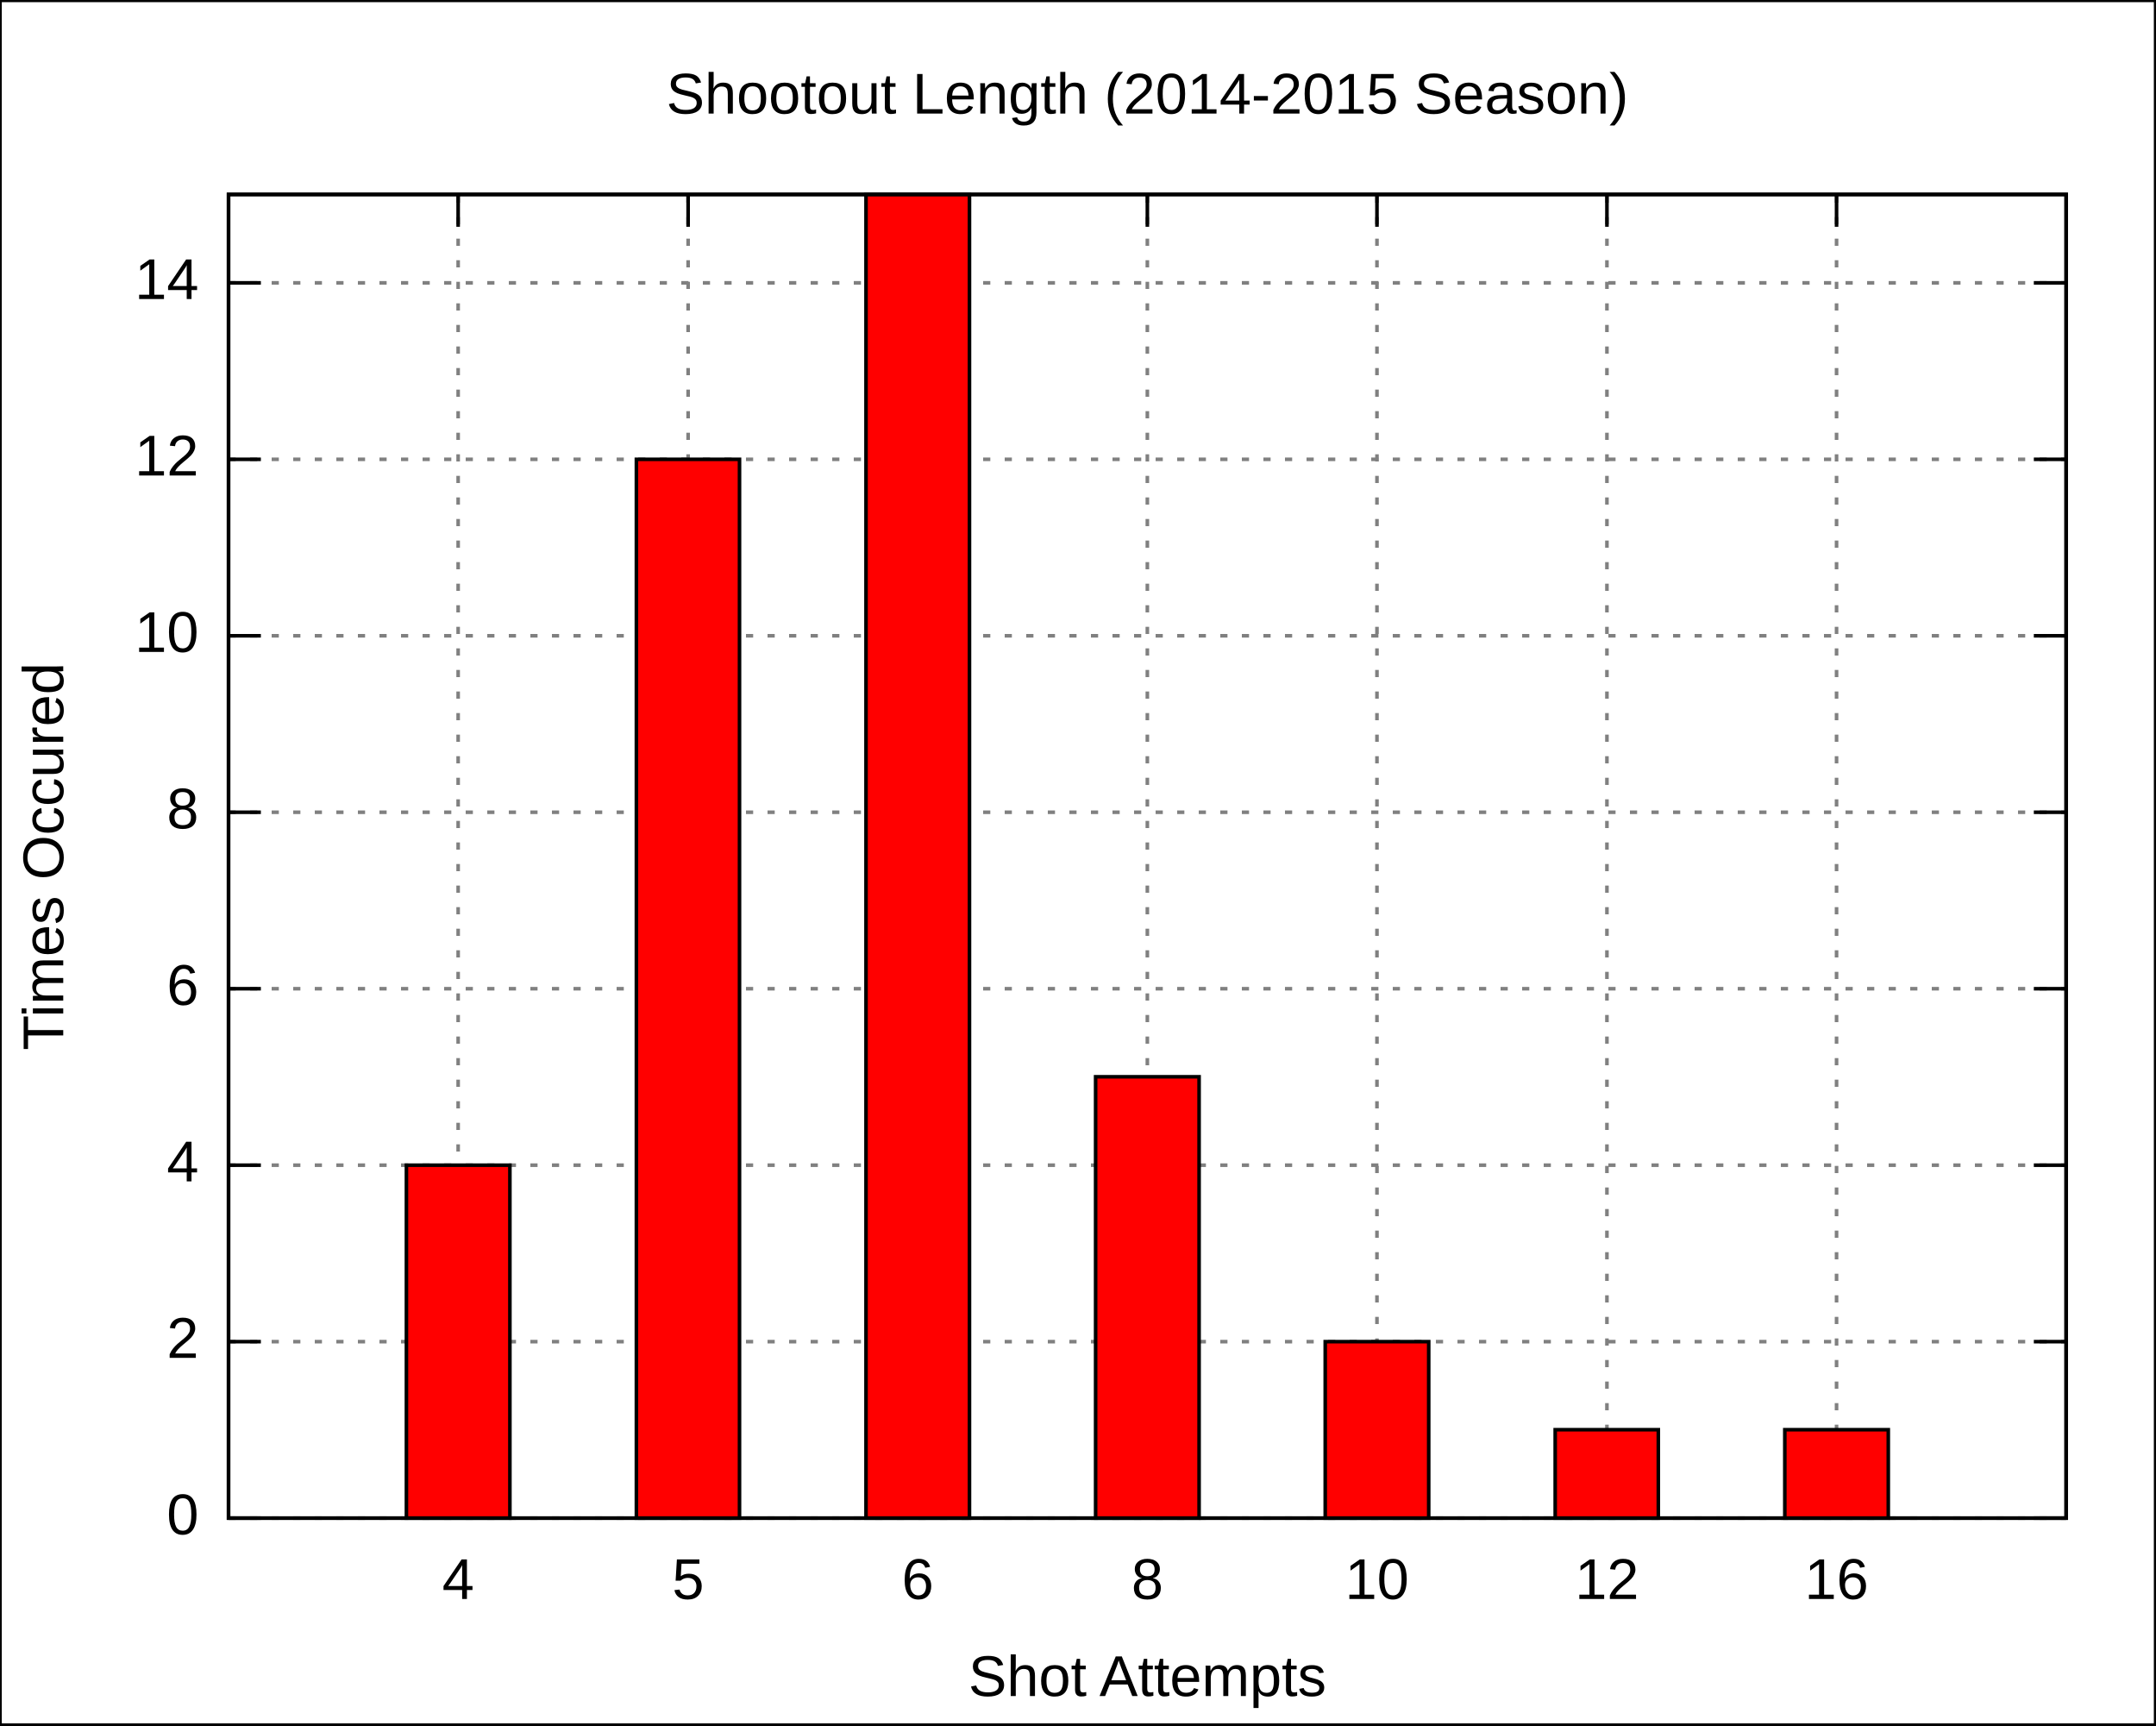
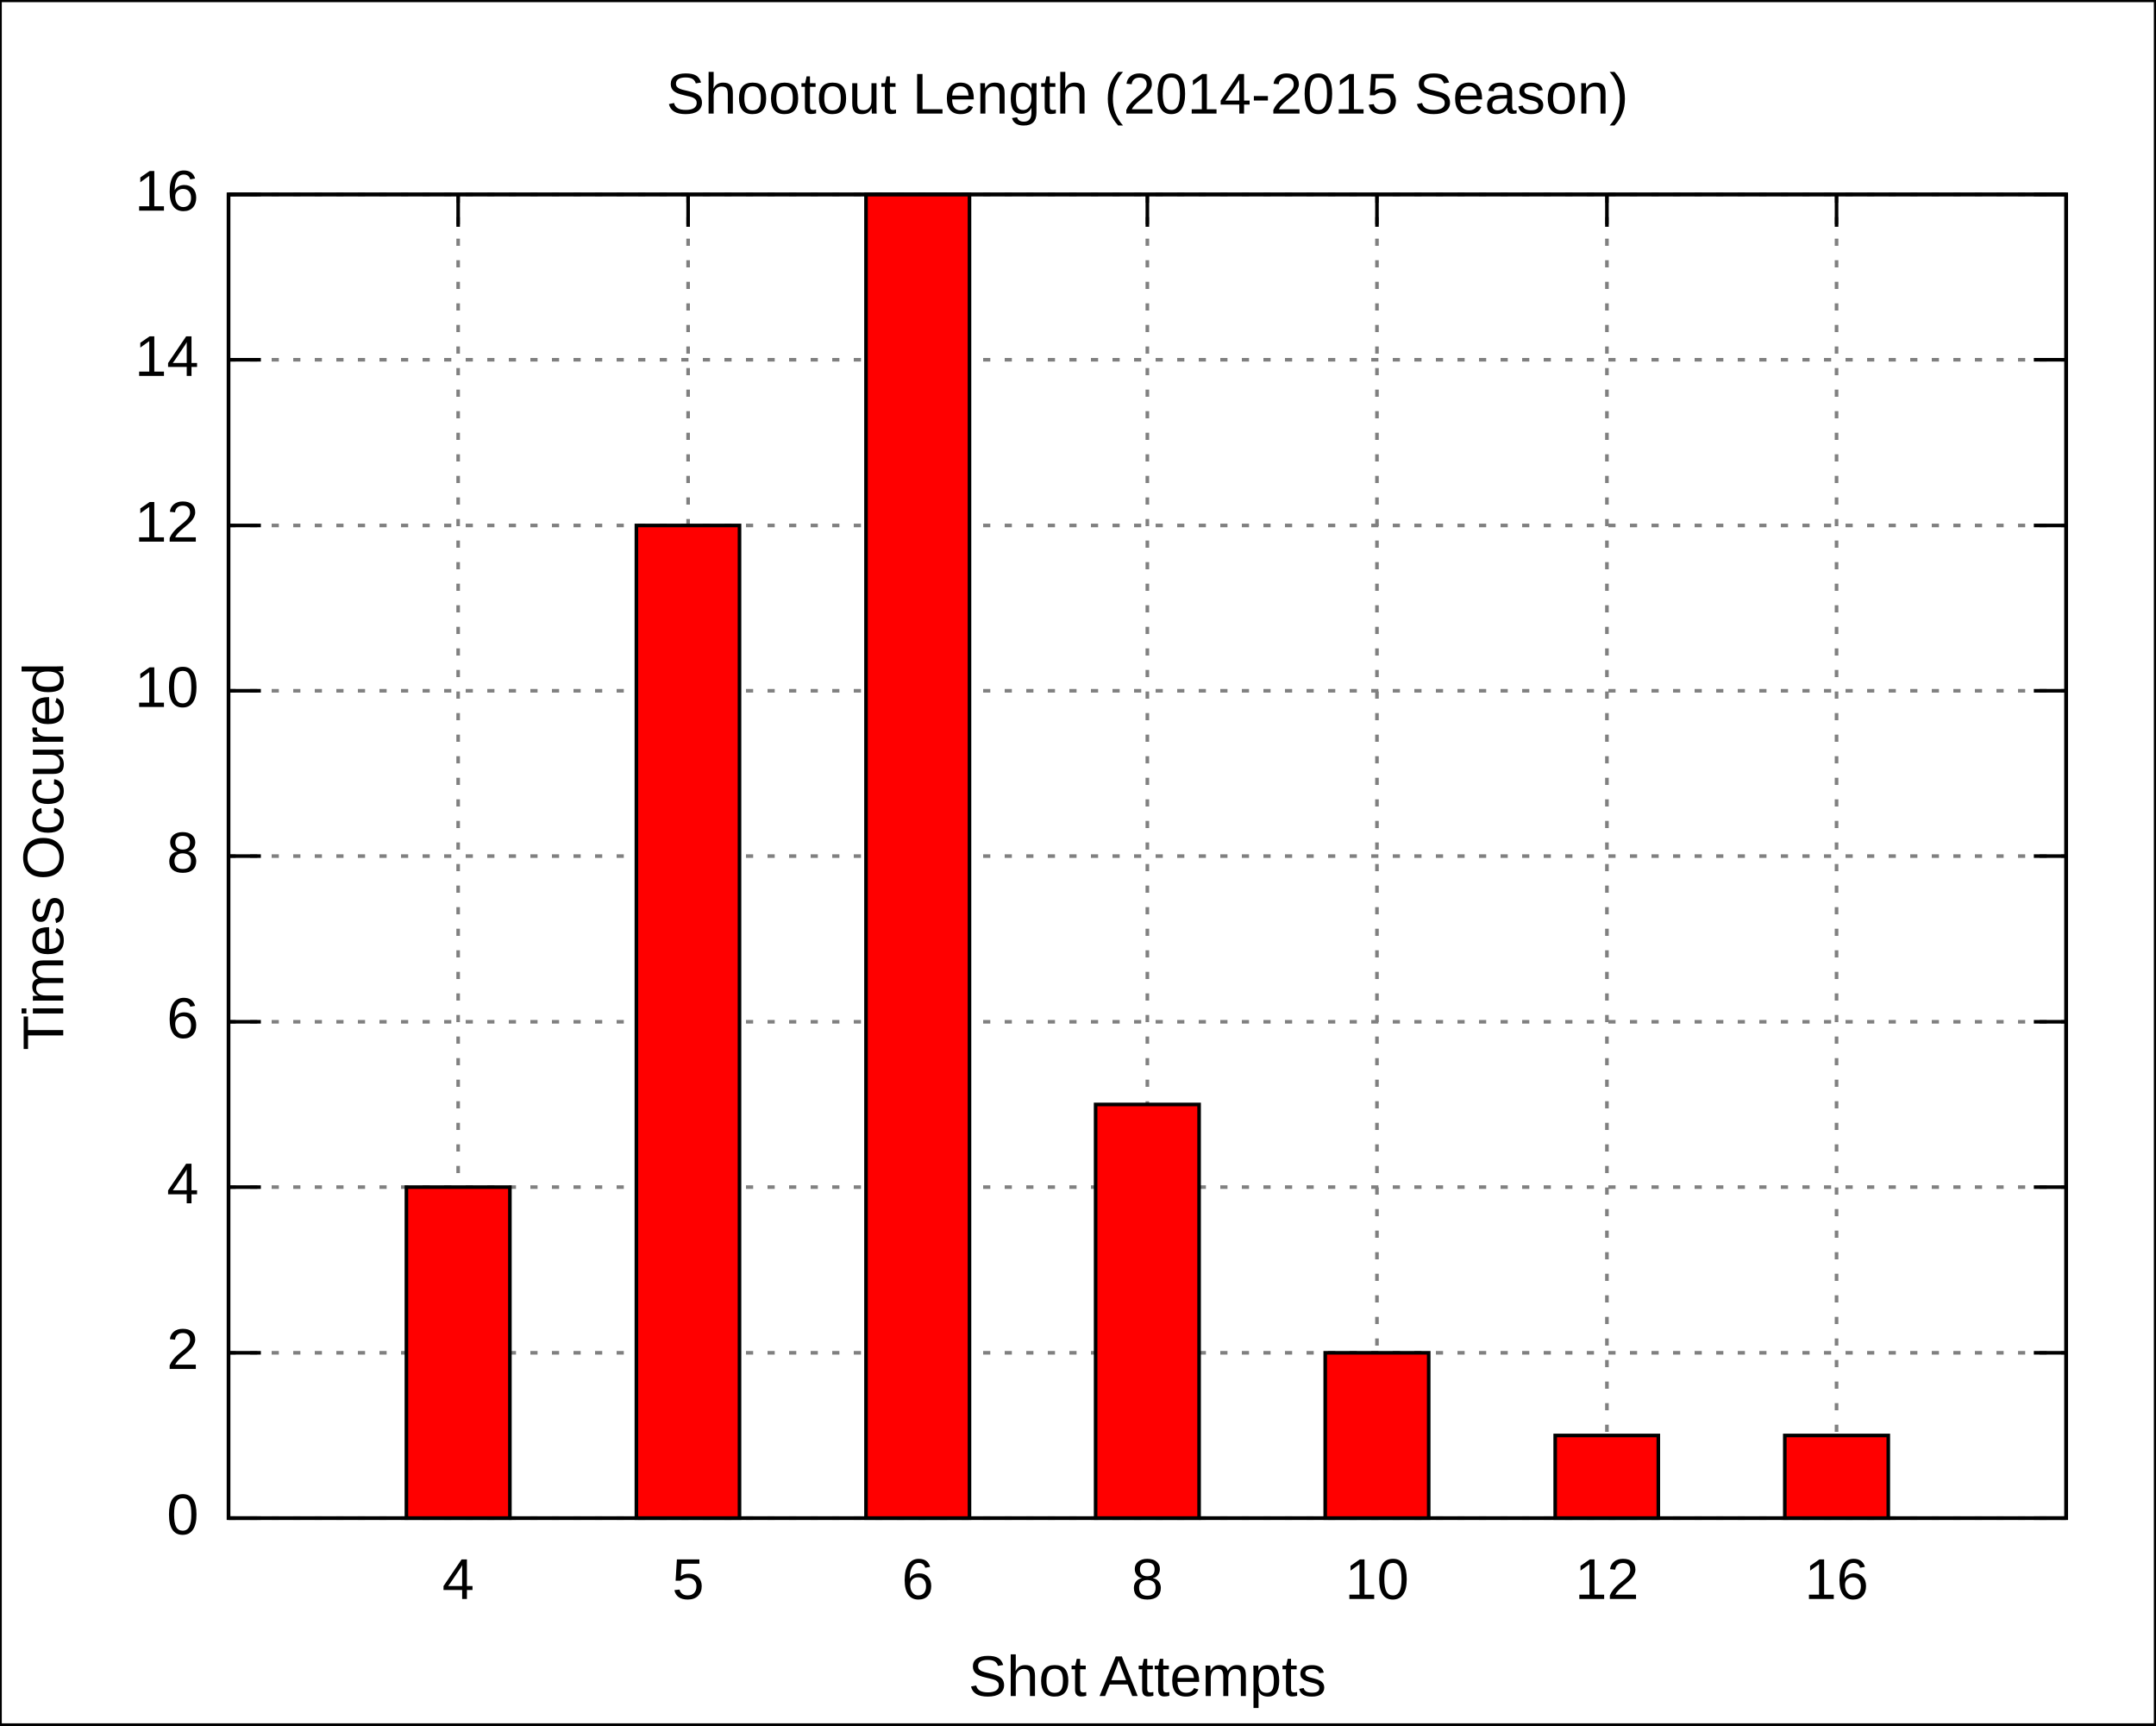
<svg xmlns="http://www.w3.org/2000/svg" xmlns:xlink="http://www.w3.org/1999/xlink" width="600" height="480" viewBox="0 0 600 480">
  <g id="gnuplot_canvas">
    <rect x="0" y="0" width="600" height="480" fill="none" />
    <defs>
      <circle id="gpDot" r="0.5" stroke-width="0.5" />
      <path id="gpPt0" stroke-width="0.222" stroke="currentColor" d="M-1,0 h2 M0,-1 v2" />
      <path id="gpPt1" stroke-width="0.222" stroke="currentColor" d="M-1,-1 L1,1 M1,-1 L-1,1" />
      <path id="gpPt2" stroke-width="0.222" stroke="currentColor" d="M-1,0 L1,0 M0,-1 L0,1 M-1,-1 L1,1 M-1,1 L1,-1" />
      <rect id="gpPt3" stroke-width="0.222" stroke="currentColor" x="-1" y="-1" width="2" height="2" />
      <rect id="gpPt4" stroke-width="0.222" stroke="currentColor" fill="currentColor" x="-1" y="-1" width="2" height="2" />
      <circle id="gpPt5" stroke-width="0.222" stroke="currentColor" cx="0" cy="0" r="1" />
      <use xlink:href="#gpPt5" id="gpPt6" fill="currentColor" stroke="none" />
      <path id="gpPt7" stroke-width="0.222" stroke="currentColor" d="M0,-1.33 L-1.33,0.67 L1.33,0.67 z" />
      <use xlink:href="#gpPt7" id="gpPt8" fill="currentColor" stroke="none" />
      <use xlink:href="#gpPt7" id="gpPt9" stroke="currentColor" transform="rotate(180)" />
      <use xlink:href="#gpPt9" id="gpPt10" fill="currentColor" stroke="none" />
      <use xlink:href="#gpPt3" id="gpPt11" stroke="currentColor" transform="rotate(45)" />
      <use xlink:href="#gpPt11" id="gpPt12" fill="currentColor" stroke="none" />
    </defs>
    <g style="fill:none; color:white; stroke:currentColor; stroke-width:1.00; stroke-linecap:butt; stroke-linejoin:miter">
</g>
    <g style="fill:none; color:black; stroke:currentColor; stroke-width:1.00; stroke-linecap:butt; stroke-linejoin:miter">
      <g style="stroke:none; shape-rendering:crispEdges">
        <polygon fill="rgb(255, 255, 255)" points="0.0,480.0 599.9,480.0 599.9,0.1 0.0,0.1 " />
      </g>
      <path stroke="black" d="M0.0,480.0 L0.0,0.1 L599.9,0.1 L599.9,480.0 L0.0,480.0  " />
    </g>
    <g style="fill:none; color:gray; stroke:currentColor; stroke-width:1.00; stroke-linecap:butt; stroke-linejoin:miter">
      <path stroke="gray" stroke-dasharray=" 2,4" class="gridline" d="M63.6,422.4 L575.0,422.4  " />
    </g>
    <g style="fill:none; color:black; stroke:currentColor; stroke-width:1.00; stroke-linecap:butt; stroke-linejoin:miter">
      <path stroke="black" d="M63.6,422.4 L72.6,422.4 M575.0,422.4 L566.0,422.4  " />
      <g transform="translate(55.3,426.9)" style="stroke:none; fill:black; font-family:Arial; font-size:12.00pt; text-anchor:end">
        <text> 0</text>
      </g>
    </g>
    <g style="fill:none; color:gray; stroke:currentColor; stroke-width:1.00; stroke-linecap:butt; stroke-linejoin:miter">
-       <path stroke="gray" stroke-dasharray=" 2,4" class="gridline" d="M63.6,373.3 L575.0,373.3  " />
-     </g>
-     <g style="fill:none; color:black; stroke:currentColor; stroke-width:1.00; stroke-linecap:butt; stroke-linejoin:miter">
-       <path stroke="black" d="M63.6,373.3 L72.6,373.3 M575.0,373.3 L566.0,373.3  " />
-       <g transform="translate(55.3,377.8)" style="stroke:none; fill:black; font-family:Arial; font-size:12.00pt; text-anchor:end">
+       <path stroke="gray" stroke-dasharray=" 2,4" class="gridline" d="M63.6,376.4 L575.0,376.4  " />
+     </g>
+     <g style="fill:none; color:black; stroke:currentColor; stroke-width:1.00; stroke-linecap:butt; stroke-linejoin:miter">
+       <path stroke="black" d="M63.6,376.4 L72.6,376.4 M575.0,376.4 L566.0,376.4  " />
+       <g transform="translate(55.3,380.9)" style="stroke:none; fill:black; font-family:Arial; font-size:12.00pt; text-anchor:end">
        <text> 2</text>
      </g>
    </g>
    <g style="fill:none; color:gray; stroke:currentColor; stroke-width:1.00; stroke-linecap:butt; stroke-linejoin:miter">
-       <path stroke="gray" stroke-dasharray=" 2,4" class="gridline" d="M63.6,324.2 L575.0,324.2  " />
-     </g>
-     <g style="fill:none; color:black; stroke:currentColor; stroke-width:1.00; stroke-linecap:butt; stroke-linejoin:miter">
-       <path stroke="black" d="M63.6,324.2 L72.6,324.2 M575.0,324.2 L566.0,324.2  " />
-       <g transform="translate(55.3,328.7)" style="stroke:none; fill:black; font-family:Arial; font-size:12.00pt; text-anchor:end">
+       <path stroke="gray" stroke-dasharray=" 2,4" class="gridline" d="M63.6,330.3 L575.0,330.3  " />
+     </g>
+     <g style="fill:none; color:black; stroke:currentColor; stroke-width:1.00; stroke-linecap:butt; stroke-linejoin:miter">
+       <path stroke="black" d="M63.6,330.3 L72.6,330.3 M575.0,330.3 L566.0,330.3  " />
+       <g transform="translate(55.3,334.8)" style="stroke:none; fill:black; font-family:Arial; font-size:12.00pt; text-anchor:end">
        <text> 4</text>
      </g>
    </g>
    <g style="fill:none; color:gray; stroke:currentColor; stroke-width:1.00; stroke-linecap:butt; stroke-linejoin:miter">
-       <path stroke="gray" stroke-dasharray=" 2,4" class="gridline" d="M63.6,275.1 L575.0,275.1  " />
-     </g>
-     <g style="fill:none; color:black; stroke:currentColor; stroke-width:1.00; stroke-linecap:butt; stroke-linejoin:miter">
-       <path stroke="black" d="M63.6,275.1 L72.6,275.1 M575.0,275.1 L566.0,275.1  " />
-       <g transform="translate(55.3,279.6)" style="stroke:none; fill:black; font-family:Arial; font-size:12.00pt; text-anchor:end">
+       <path stroke="gray" stroke-dasharray=" 2,4" class="gridline" d="M63.6,284.3 L575.0,284.3  " />
+     </g>
+     <g style="fill:none; color:black; stroke:currentColor; stroke-width:1.00; stroke-linecap:butt; stroke-linejoin:miter">
+       <path stroke="black" d="M63.6,284.3 L72.6,284.3 M575.0,284.3 L566.0,284.3  " />
+       <g transform="translate(55.3,288.8)" style="stroke:none; fill:black; font-family:Arial; font-size:12.00pt; text-anchor:end">
        <text> 6</text>
      </g>
    </g>
    <g style="fill:none; color:gray; stroke:currentColor; stroke-width:1.00; stroke-linecap:butt; stroke-linejoin:miter">
-       <path stroke="gray" stroke-dasharray=" 2,4" class="gridline" d="M63.6,226.0 L575.0,226.0  " />
-     </g>
-     <g style="fill:none; color:black; stroke:currentColor; stroke-width:1.00; stroke-linecap:butt; stroke-linejoin:miter">
-       <path stroke="black" d="M63.6,226.0 L72.6,226.0 M575.0,226.0 L566.0,226.0  " />
-       <g transform="translate(55.3,230.5)" style="stroke:none; fill:black; font-family:Arial; font-size:12.00pt; text-anchor:end">
+       <path stroke="gray" stroke-dasharray=" 2,4" class="gridline" d="M63.6,238.2 L575.0,238.2  " />
+     </g>
+     <g style="fill:none; color:black; stroke:currentColor; stroke-width:1.00; stroke-linecap:butt; stroke-linejoin:miter">
+       <path stroke="black" d="M63.6,238.2 L72.6,238.2 M575.0,238.2 L566.0,238.2  " />
+       <g transform="translate(55.3,242.7)" style="stroke:none; fill:black; font-family:Arial; font-size:12.00pt; text-anchor:end">
        <text> 8</text>
      </g>
    </g>
    <g style="fill:none; color:gray; stroke:currentColor; stroke-width:1.00; stroke-linecap:butt; stroke-linejoin:miter">
-       <path stroke="gray" stroke-dasharray=" 2,4" class="gridline" d="M63.6,176.9 L575.0,176.9  " />
-     </g>
-     <g style="fill:none; color:black; stroke:currentColor; stroke-width:1.00; stroke-linecap:butt; stroke-linejoin:miter">
-       <path stroke="black" d="M63.6,176.9 L72.6,176.9 M575.0,176.9 L566.0,176.9  " />
-       <g transform="translate(55.3,181.4)" style="stroke:none; fill:black; font-family:Arial; font-size:12.00pt; text-anchor:end">
+       <path stroke="gray" stroke-dasharray=" 2,4" class="gridline" d="M63.6,192.2 L575.0,192.2  " />
+     </g>
+     <g style="fill:none; color:black; stroke:currentColor; stroke-width:1.00; stroke-linecap:butt; stroke-linejoin:miter">
+       <path stroke="black" d="M63.6,192.2 L72.6,192.2 M575.0,192.2 L566.0,192.2  " />
+       <g transform="translate(55.3,196.7)" style="stroke:none; fill:black; font-family:Arial; font-size:12.00pt; text-anchor:end">
        <text> 10</text>
      </g>
    </g>
    <g style="fill:none; color:gray; stroke:currentColor; stroke-width:1.00; stroke-linecap:butt; stroke-linejoin:miter">
-       <path stroke="gray" stroke-dasharray=" 2,4" class="gridline" d="M63.6,127.8 L575.0,127.8  " />
-     </g>
-     <g style="fill:none; color:black; stroke:currentColor; stroke-width:1.00; stroke-linecap:butt; stroke-linejoin:miter">
-       <path stroke="black" d="M63.6,127.8 L72.6,127.8 M575.0,127.8 L566.0,127.8  " />
-       <g transform="translate(55.3,132.3)" style="stroke:none; fill:black; font-family:Arial; font-size:12.00pt; text-anchor:end">
+       <path stroke="gray" stroke-dasharray=" 2,4" class="gridline" d="M63.6,146.2 L575.0,146.2  " />
+     </g>
+     <g style="fill:none; color:black; stroke:currentColor; stroke-width:1.00; stroke-linecap:butt; stroke-linejoin:miter">
+       <path stroke="black" d="M63.6,146.2 L72.6,146.2 M575.0,146.2 L566.0,146.2  " />
+       <g transform="translate(55.3,150.7)" style="stroke:none; fill:black; font-family:Arial; font-size:12.00pt; text-anchor:end">
        <text> 12</text>
      </g>
    </g>
    <g style="fill:none; color:gray; stroke:currentColor; stroke-width:1.00; stroke-linecap:butt; stroke-linejoin:miter">
-       <path stroke="gray" stroke-dasharray=" 2,4" class="gridline" d="M63.6,78.7 L575.0,78.7  " />
-     </g>
-     <g style="fill:none; color:black; stroke:currentColor; stroke-width:1.00; stroke-linecap:butt; stroke-linejoin:miter">
-       <path stroke="black" d="M63.6,78.7 L72.6,78.7 M575.0,78.7 L566.0,78.7  " />
-       <g transform="translate(55.3,83.2)" style="stroke:none; fill:black; font-family:Arial; font-size:12.00pt; text-anchor:end">
+       <path stroke="gray" stroke-dasharray=" 2,4" class="gridline" d="M63.6,100.1 L575.0,100.1  " />
+     </g>
+     <g style="fill:none; color:black; stroke:currentColor; stroke-width:1.00; stroke-linecap:butt; stroke-linejoin:miter">
+       <path stroke="black" d="M63.6,100.1 L72.6,100.1 M575.0,100.1 L566.0,100.1  " />
+       <g transform="translate(55.3,104.6)" style="stroke:none; fill:black; font-family:Arial; font-size:12.00pt; text-anchor:end">
        <text> 14</text>
+       </g>
+     </g>
+     <g style="fill:none; color:gray; stroke:currentColor; stroke-width:1.00; stroke-linecap:butt; stroke-linejoin:miter">
+       <path stroke="gray" stroke-dasharray=" 2,4" class="gridline" d="M63.6,54.1 L575.0,54.1  " />
+     </g>
+     <g style="fill:none; color:black; stroke:currentColor; stroke-width:1.00; stroke-linecap:butt; stroke-linejoin:miter">
+       <path stroke="black" d="M63.6,54.1 L72.6,54.1 M575.0,54.1 L566.0,54.1  " />
+       <g transform="translate(55.3,58.6)" style="stroke:none; fill:black; font-family:Arial; font-size:12.00pt; text-anchor:end">
+         <text> 16</text>
      </g>
    </g>
    <g style="fill:none; color:gray; stroke:currentColor; stroke-width:1.00; stroke-linecap:butt; stroke-linejoin:miter">
      <path stroke="gray" stroke-dasharray=" 2,4" class="gridline" d="M127.5,422.4 L127.5,54.1  " />
    </g>
    <g style="fill:none; color:black; stroke:currentColor; stroke-width:1.00; stroke-linecap:butt; stroke-linejoin:miter">
      <path stroke="black" d="M127.5,422.4 L127.5,413.4 M127.5,54.1 L127.5,63.1  " />
      <g transform="translate(127.5,444.9)" style="stroke:none; fill:black; font-family:Arial; font-size:12.00pt; text-anchor:middle">
        <text>4</text>
      </g>
    </g>
    <g style="fill:none; color:gray; stroke:currentColor; stroke-width:1.00; stroke-linecap:butt; stroke-linejoin:miter">
      <path stroke="gray" stroke-dasharray=" 2,4" class="gridline" d="M191.5,422.4 L191.5,54.1  " />
    </g>
    <g style="fill:none; color:black; stroke:currentColor; stroke-width:1.00; stroke-linecap:butt; stroke-linejoin:miter">
      <path stroke="black" d="M191.5,422.4 L191.5,413.4 M191.5,54.1 L191.5,63.1  " />
      <g transform="translate(191.5,444.9)" style="stroke:none; fill:black; font-family:Arial; font-size:12.00pt; text-anchor:middle">
        <text>5</text>
      </g>
    </g>
    <g style="fill:none; color:gray; stroke:currentColor; stroke-width:1.00; stroke-linecap:butt; stroke-linejoin:miter">
      <path stroke="gray" stroke-dasharray=" 2,4" class="gridline" d="M255.4,422.4 L255.4,54.1  " />
    </g>
    <g style="fill:none; color:black; stroke:currentColor; stroke-width:1.00; stroke-linecap:butt; stroke-linejoin:miter">
      <path stroke="black" d="M255.4,422.4 L255.4,413.4 M255.4,54.1 L255.4,63.1  " />
      <g transform="translate(255.4,444.9)" style="stroke:none; fill:black; font-family:Arial; font-size:12.00pt; text-anchor:middle">
        <text>6</text>
      </g>
    </g>
    <g style="fill:none; color:gray; stroke:currentColor; stroke-width:1.00; stroke-linecap:butt; stroke-linejoin:miter">
      <path stroke="gray" stroke-dasharray=" 2,4" class="gridline" d="M319.3,422.4 L319.3,54.1  " />
    </g>
    <g style="fill:none; color:black; stroke:currentColor; stroke-width:1.00; stroke-linecap:butt; stroke-linejoin:miter">
      <path stroke="black" d="M319.3,422.4 L319.3,413.4 M319.3,54.1 L319.3,63.1  " />
      <g transform="translate(319.3,444.9)" style="stroke:none; fill:black; font-family:Arial; font-size:12.00pt; text-anchor:middle">
        <text>8</text>
      </g>
    </g>
    <g style="fill:none; color:gray; stroke:currentColor; stroke-width:1.00; stroke-linecap:butt; stroke-linejoin:miter">
      <path stroke="gray" stroke-dasharray=" 2,4" class="gridline" d="M383.2,422.4 L383.2,54.1  " />
    </g>
    <g style="fill:none; color:black; stroke:currentColor; stroke-width:1.00; stroke-linecap:butt; stroke-linejoin:miter">
      <path stroke="black" d="M383.2,422.4 L383.2,413.4 M383.2,54.1 L383.2,63.1  " />
      <g transform="translate(383.2,444.9)" style="stroke:none; fill:black; font-family:Arial; font-size:12.00pt; text-anchor:middle">
        <text>10</text>
      </g>
    </g>
    <g style="fill:none; color:gray; stroke:currentColor; stroke-width:1.00; stroke-linecap:butt; stroke-linejoin:miter">
      <path stroke="gray" stroke-dasharray=" 2,4" class="gridline" d="M447.2,422.4 L447.2,54.1  " />
    </g>
    <g style="fill:none; color:black; stroke:currentColor; stroke-width:1.00; stroke-linecap:butt; stroke-linejoin:miter">
      <path stroke="black" d="M447.2,422.4 L447.2,413.4 M447.2,54.1 L447.2,63.1  " />
      <g transform="translate(447.2,444.9)" style="stroke:none; fill:black; font-family:Arial; font-size:12.00pt; text-anchor:middle">
        <text>12</text>
      </g>
    </g>
    <g style="fill:none; color:gray; stroke:currentColor; stroke-width:1.00; stroke-linecap:butt; stroke-linejoin:miter">
      <path stroke="gray" stroke-dasharray=" 2,4" class="gridline" d="M511.1,422.4 L511.1,54.1  " />
    </g>
    <g style="fill:none; color:black; stroke:currentColor; stroke-width:1.00; stroke-linecap:butt; stroke-linejoin:miter">
      <path stroke="black" d="M511.1,422.4 L511.1,413.4 M511.1,54.1 L511.1,63.1  " />
      <g transform="translate(511.1,444.9)" style="stroke:none; fill:black; font-family:Arial; font-size:12.00pt; text-anchor:middle">
        <text>16</text>
      </g>
      <path stroke="black" d="M63.6,54.1 L63.6,422.4 L575.0,422.4 L575.0,54.1 L63.6,54.1 Z  " />
      <g transform="translate(17.6,238.3) rotate(270)" style="stroke:none; fill:black; font-family:Arial; font-size:12.00pt; text-anchor:middle">
        <text>Times Occured</text>
      </g>
      <g transform="translate(319.3,471.9)" style="stroke:none; fill:black; font-family:Arial; font-size:12.00pt; text-anchor:middle">
        <text>Shot Attempts</text>
      </g>
      <g transform="translate(319.3,31.6)" style="stroke:none; fill:black; font-family:Arial; font-size:12.00pt; text-anchor:middle">
        <text>Shootout Length (2014-2015 Season)</text>
      </g>
    </g>
    <g id="gnuplot_plot_1">
      <g style="fill:none; color:red; stroke:currentColor; stroke-width:1.00; stroke-linecap:butt; stroke-linejoin:miter">
        <g style="stroke:none; shape-rendering:crispEdges">
-           <polygon fill="red" points="113.1,422.4 142.0,422.4 142.0,324.1 113.1,324.1 " />
-         </g>
-         <path stroke="black" d="M113.1,422.4 L113.1,324.2 L141.9,324.2 L141.9,422.4 L113.1,422.4 Z  " />
-         <g style="stroke:none; shape-rendering:crispEdges">
-           <polygon fill="currentColor" points="177.1,422.4 205.9,422.4 205.9,127.7 177.1,127.7 " />
-         </g>
-         <path stroke="black" d="M177.1,422.4 L177.1,127.8 L205.8,127.8 L205.8,422.4 L177.1,422.4 Z  " />
+           <polygon fill="red" points="113.1,422.4 142.0,422.4 142.0,330.2 113.1,330.2 " />
+         </g>
+         <path stroke="black" d="M113.1,422.4 L113.1,330.3 L141.9,330.3 L141.9,422.4 L113.1,422.4 Z  " />
+         <g style="stroke:none; shape-rendering:crispEdges">
+           <polygon fill="currentColor" points="177.1,422.4 205.9,422.4 205.9,146.1 177.1,146.1 " />
+         </g>
+         <path stroke="black" d="M177.1,422.4 L177.1,146.2 L205.8,146.2 L205.8,422.4 L177.1,422.4 Z  " />
        <g style="stroke:none; shape-rendering:crispEdges">
          <polygon fill="currentColor" points="241.0,422.4 269.9,422.4 269.9,54.0 241.0,54.0 " />
        </g>
        <path stroke="black" d="M241.0,422.4 L241.0,54.1 L269.8,54.1 L269.8,422.4 L241.0,422.4 Z  " />
        <g style="stroke:none; shape-rendering:crispEdges">
-           <polygon fill="currentColor" points="304.9,422.4 333.8,422.4 333.8,299.5 304.9,299.5 " />
-         </g>
-         <path stroke="black" d="M304.9,422.4 L304.9,299.6 L333.7,299.6 L333.7,422.4 L304.9,422.4 Z  " />
-         <g style="stroke:none; shape-rendering:crispEdges">
-           <polygon fill="currentColor" points="368.8,422.4 397.7,422.4 397.7,373.2 368.8,373.2 " />
-         </g>
-         <path stroke="black" d="M368.8,422.4 L368.8,373.3 L397.6,373.3 L397.6,422.4 L368.8,422.4 Z  " />
-         <g style="stroke:none; shape-rendering:crispEdges">
-           <polygon fill="currentColor" points="432.8,422.4 461.6,422.4 461.6,397.7 432.8,397.7 " />
-         </g>
-         <path stroke="black" d="M432.8,422.4 L432.8,397.8 L461.5,397.8 L461.5,422.4 L432.8,422.4 Z  " />
-         <g style="stroke:none; shape-rendering:crispEdges">
-           <polygon fill="currentColor" points="496.7,422.4 525.6,422.4 525.6,397.7 496.7,397.7 " />
-         </g>
-         <path stroke="black" d="M496.7,422.4 L496.7,397.8 L525.5,397.8 L525.5,422.4 L496.7,422.4 Z  " />
+           <polygon fill="currentColor" points="304.9,422.4 333.8,422.4 333.8,307.2 304.9,307.2 " />
+         </g>
+         <path stroke="black" d="M304.9,422.4 L304.9,307.3 L333.7,307.3 L333.7,422.4 L304.9,422.4 Z  " />
+         <g style="stroke:none; shape-rendering:crispEdges">
+           <polygon fill="currentColor" points="368.8,422.4 397.7,422.4 397.7,376.3 368.8,376.3 " />
+         </g>
+         <path stroke="black" d="M368.8,422.4 L368.8,376.4 L397.6,376.4 L397.6,422.4 L368.8,422.4 Z  " />
+         <g style="stroke:none; shape-rendering:crispEdges">
+           <polygon fill="currentColor" points="432.8,422.4 461.6,422.4 461.6,399.3 432.8,399.3 " />
+         </g>
+         <path stroke="black" d="M432.8,422.4 L432.8,399.4 L461.5,399.4 L461.5,422.4 L432.8,422.4 Z  " />
+         <g style="stroke:none; shape-rendering:crispEdges">
+           <polygon fill="currentColor" points="496.7,422.4 525.6,422.4 525.6,399.3 496.7,399.3 " />
+         </g>
+         <path stroke="black" d="M496.7,422.4 L496.7,399.4 L525.5,399.4 L525.5,422.4 L496.7,422.4 Z  " />
      </g>
    </g>
    <g style="fill:none; color:black; stroke:currentColor; stroke-width:1.00; stroke-linecap:butt; stroke-linejoin:miter">
      <path stroke="black" d="M63.6,54.1 L63.6,422.4 L575.0,422.4 L575.0,54.1 L63.6,54.1 Z  " />
    </g>
  </g>
</svg>
